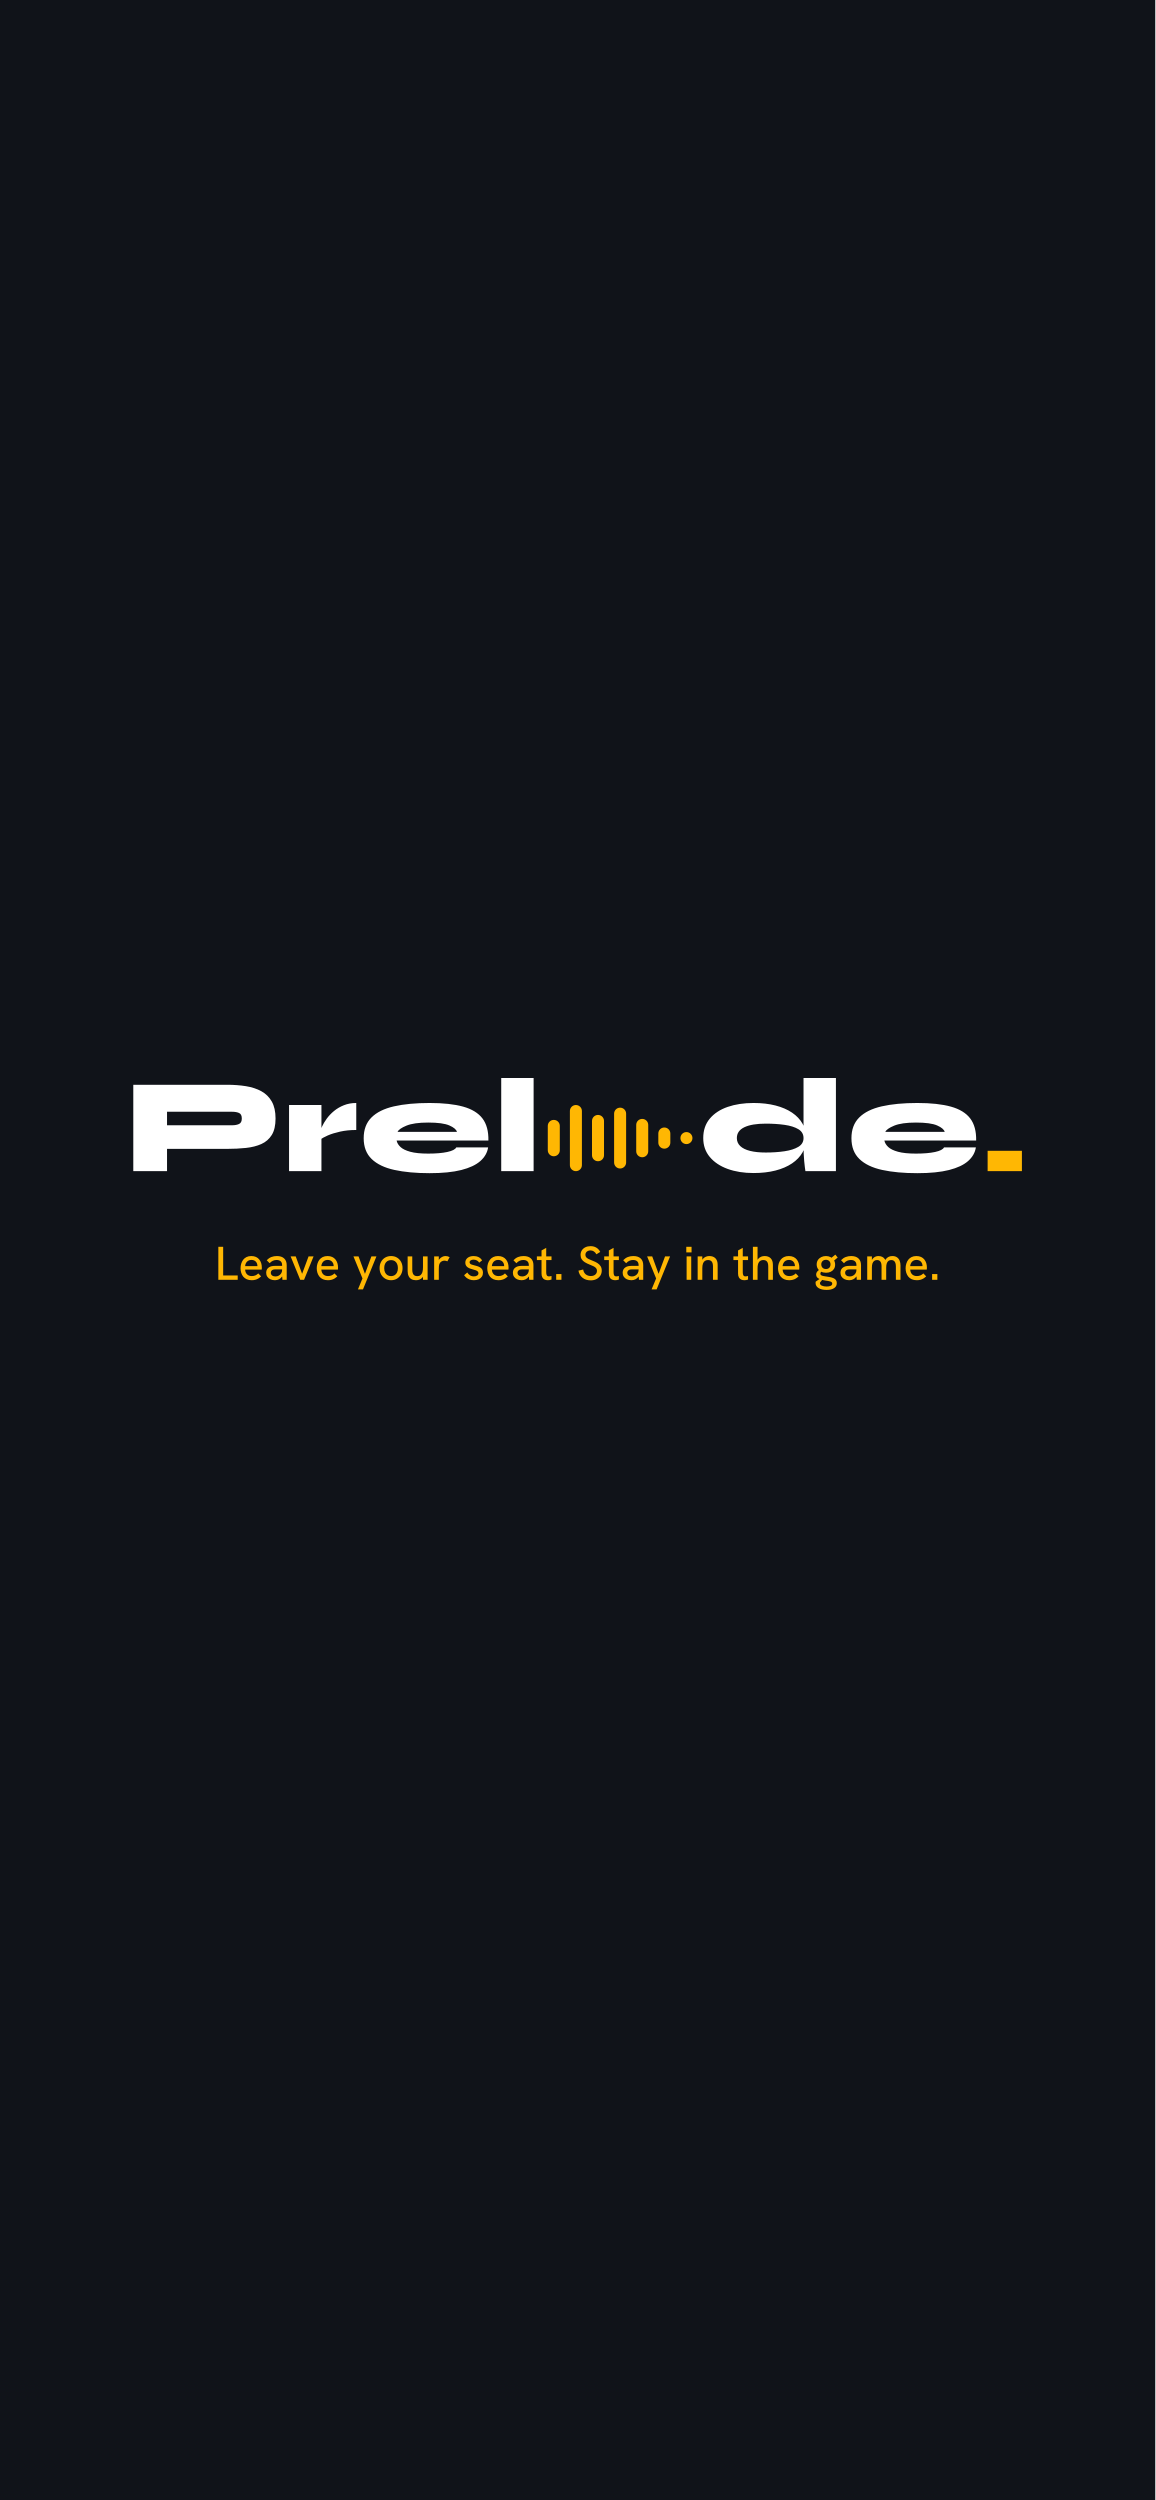
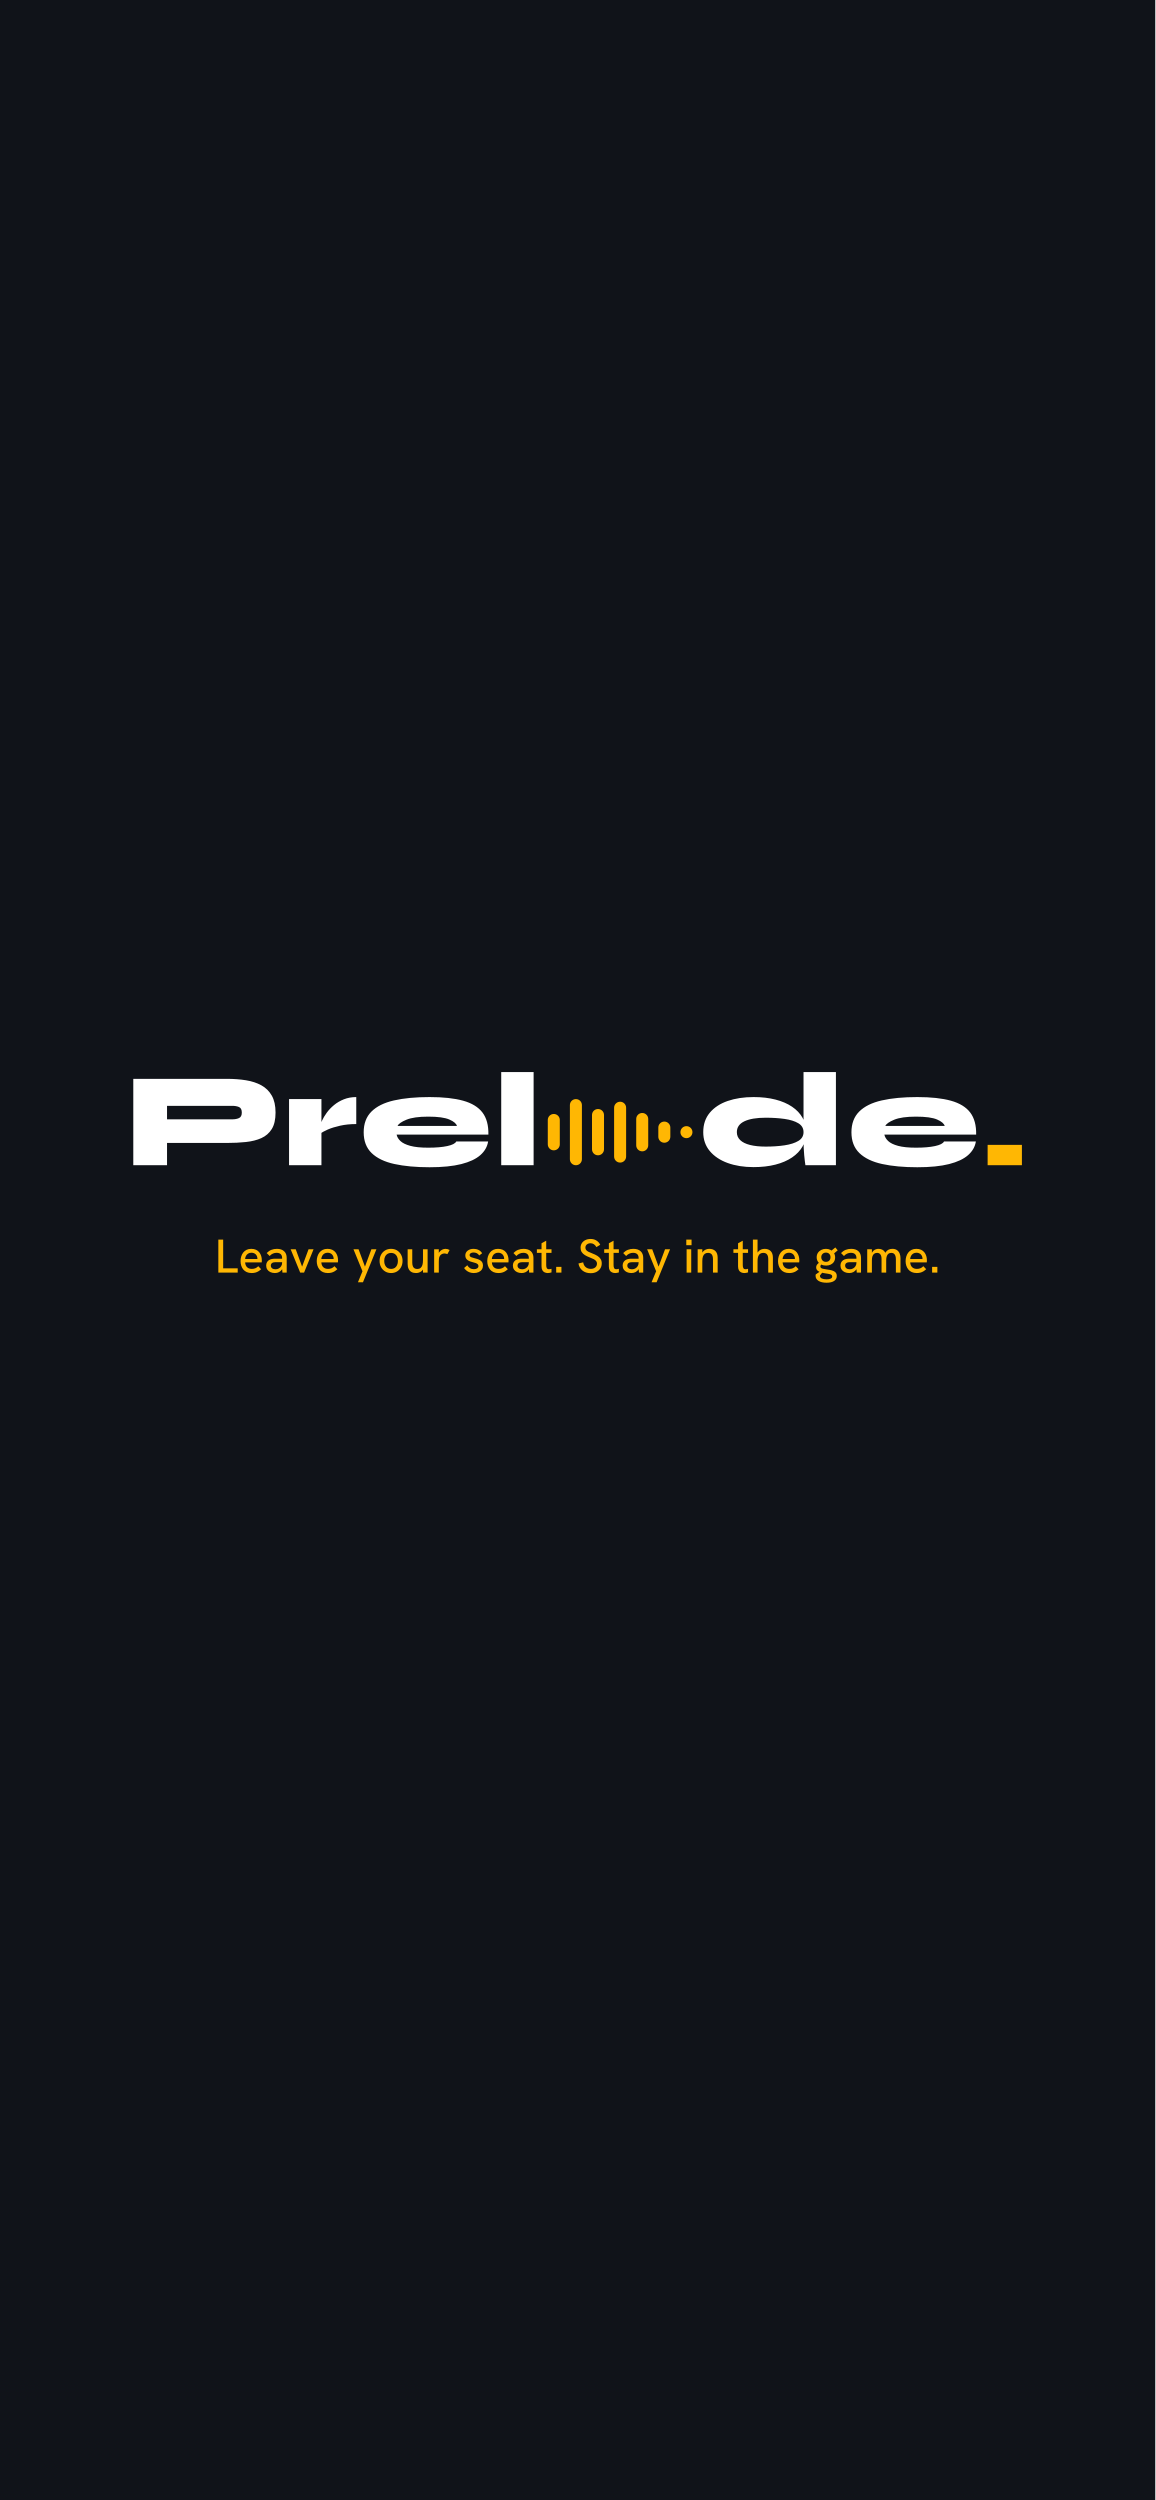
<svg xmlns="http://www.w3.org/2000/svg" viewBox="0 0 390.00 844.00" width="390" height="844" role="img" aria-label="Prelude. Leave your seat. Stay in the game.">
  <rect width="390" height="844" fill="#101319" />
-   <g transform="translate(41.90 395.38) scale(0.045566)">
+   <g transform="translate(41.90 393.38) scale(0.045566)">
    <path fill="#FFFFFF" d="M302 -165V-340H801Q831 -340 851.5 -349.5Q872 -359 872 -389.98Q872 -422 851.5 -431Q831 -440 801 -440H318V0H68V-640H762Q837.37 -640 902.68 -629.5Q968 -619 1017 -592Q1066 -565 1094 -516Q1122 -467 1122 -390Q1122 -313 1094 -268Q1066 -223 1017 -201Q968 -179 902.68 -172Q837.37 -165 762 -165ZM1222 -490H1462V0H1222ZM1720 -305Q1655 -305 1601 -293Q1547 -281 1509 -264.5Q1471 -248 1452 -232L1450 -280Q1453 -301 1466 -329.5Q1479 -358 1501 -388.5Q1523 -419 1555 -445.5Q1587 -472 1628.5 -488.5Q1670 -505 1720 -505ZM2461 -176H2697Q2688 -118 2639.5 -75Q2591 -32 2498.5 -8.5Q2406 15 2263 15Q2112 15 2002.5 -9Q1893 -33 1834 -90Q1775 -147 1775 -244Q1775 -340 1832.5 -397.5Q1890 -455 1999 -480Q2108 -505 2263 -505Q2415 -505 2512 -478Q2609 -451 2655 -390.5Q2701 -330 2699 -227H2019Q2024 -201 2047.5 -179Q2071 -157 2120.5 -143.5Q2170 -130 2253 -130Q2339 -130 2394.5 -142Q2450 -154 2461 -176ZM2253 -360Q2147 -360 2091.5 -337Q2036 -314 2026 -291H2466Q2459 -317 2410 -338.5Q2361 -360 2253 -360ZM2794 -690H3034V0H2794ZM4663.8 14Q4555.8 14 4471.8 -16.5Q4387.8 -47 4339.3 -105Q4290.8 -163 4290.8 -245Q4290.8 -331 4339.3 -389Q4387.8 -447 4471.8 -476Q4555.8 -505 4663.8 -505Q4753.8 -505 4825.8 -486.5Q4897.8 -468 4948.8 -433.5Q4999.8 -399 5026.8 -351Q5053.8 -303 5053.8 -245Q5053.8 -187 5026.8 -139.5Q4999.8 -92 4948.8 -57.5Q4897.8 -23 4825.8 -4.5Q4753.8 14 4663.8 14ZM4753.8 -138Q4829.8 -138 4893.3 -147.5Q4956.8 -157 4995.3 -180Q5033.8 -203 5033.8 -245Q5033.8 -288 4995.3 -311Q4956.8 -334 4893.3 -343Q4829.8 -352 4753.8 -352Q4651.8 -352 4595.8 -325.5Q4539.8 -299 4539.8 -245Q4539.8 -210 4564.8 -186Q4589.8 -162 4637.8 -150Q4685.8 -138 4753.8 -138ZM5033.8 -690H5273.8V0H5047.8Q5043.8 -23 5038.8 -74.5Q5033.8 -126 5033.8 -190ZM6074.8 -176H6310.8Q6301.8 -118 6253.3 -75Q6204.8 -32 6112.3 -8.5Q6019.8 15 5876.8 15Q5725.8 15 5616.3 -9Q5506.8 -33 5447.8 -90Q5388.8 -147 5388.8 -244Q5388.8 -340 5446.3 -397.5Q5503.8 -455 5612.8 -480Q5721.8 -505 5876.8 -505Q6028.8 -505 6125.8 -478Q6222.8 -451 6268.8 -390.5Q6314.8 -330 6312.8 -227H5632.8Q5637.8 -201 5661.3 -179Q5684.8 -157 5734.3 -143.5Q5783.8 -130 5866.8 -130Q5952.8 -130 6008.3 -142Q6063.8 -154 6074.8 -176ZM5866.8 -360Q5760.8 -360 5705.3 -337Q5649.8 -314 5639.8 -291H6079.8Q6072.8 -317 6023.8 -338.5Q5974.8 -360 5866.8 -360Z" />
    <path fill="#FFB703" d="M3139 -335.24A44.51 44.51 0 0 1 3228.02 -335.24V-154.76A44.51 44.51 0 0 1 3139 -154.76ZM3302.8 -445.49A44.51 44.51 0 0 1 3391.82 -445.49V-44.51A44.51 44.51 0 0 1 3302.8 -44.51ZM3466.59 -371.99A44.51 44.51 0 0 1 3555.61 -371.99V-118.01A44.51 44.51 0 0 1 3466.59 -118.01ZM3630.39 -425.89A44.51 44.51 0 0 1 3719.41 -425.89V-64.11A44.51 44.51 0 0 1 3630.39 -64.11ZM3794.18 -342.59A44.51 44.51 0 0 1 3883.2 -342.59V-147.41A44.51 44.51 0 0 1 3794.18 -147.41ZM3957.98 -278.89A44.51 44.51 0 0 1 4047 -278.89V-211.11A44.51 44.51 0 0 1 3957.98 -211.11ZM4121.78 -245A44.51 44.51 0 0 1 4210.8 -245V-245A44.51 44.51 0 0 1 4121.78 -245ZM6651.8 -151V0H6397.8V-151Z" />
  </g>
-   <path fill="#FFB703" d="M73.71 432.06V420.91H75.34V430.6H80.25V432.06ZM84.97 432.2Q84.01 432.2 83.3 431.88Q82.59 431.56 82.12 431Q81.66 430.43 81.44 429.71Q81.21 428.98 81.21 428.17Q81.21 427.37 81.43 426.63Q81.65 425.89 82.09 425.3Q82.54 424.72 83.22 424.38Q83.91 424.04 84.84 424.04Q85.75 424.04 86.43 424.35Q87.1 424.66 87.53 425.21Q87.96 425.75 88.18 426.45Q88.39 427.14 88.39 427.9Q88.39 427.98 88.39 428.2Q88.38 428.42 88.35 428.61H82.76Q82.82 429.66 83.42 430.23Q84.02 430.8 85.01 430.8Q85.68 430.8 86.21 430.58Q86.74 430.36 87.19 429.9L88.15 430.9Q87.68 431.35 87.19 431.64Q86.7 431.93 86.17 432.06Q85.63 432.2 84.97 432.2ZM86.84 427.82Q86.88 427.69 86.89 427.57Q86.9 427.44 86.9 427.31Q86.9 426.95 86.77 426.59Q86.64 426.24 86.39 425.96Q86.13 425.67 85.76 425.51Q85.38 425.35 84.87 425.35Q84.22 425.35 83.76 425.64Q83.29 425.93 83.04 426.41Q82.79 426.89 82.75 427.45H87.36ZM95.35 432.06 95.24 430.61V427.11Q95.24 426.26 94.76 425.82Q94.27 425.37 93.36 425.37Q92.72 425.37 92.13 425.63Q91.55 425.89 91.03 426.46L90.04 425.45Q90.76 424.71 91.61 424.37Q92.47 424.04 93.48 424.04Q95.06 424.04 95.92 424.84Q96.79 425.65 96.79 427.11V432.06ZM92.82 432.2Q91.94 432.2 91.27 431.88Q90.6 431.57 90.23 431Q89.86 430.43 89.86 429.68Q89.86 429.02 90.13 428.55Q90.4 428.08 90.83 427.83Q91.24 427.57 91.76 427.46Q92.28 427.36 92.86 427.36H95.38V428.54H93.08Q92.76 428.54 92.42 428.59Q92.09 428.65 91.83 428.83Q91.64 428.98 91.54 429.19Q91.43 429.41 91.43 429.69Q91.43 430.26 91.85 430.59Q92.28 430.93 93 430.93Q93.62 430.93 94.12 430.65Q94.62 430.37 94.93 429.88Q95.24 429.38 95.24 428.76L95.79 429.5Q95.65 430.34 95.23 430.95Q94.82 431.56 94.2 431.88Q93.59 432.2 92.82 432.2ZM101.35 432.06 98.12 424.17H99.84L101.99 430.04L104.17 424.17H105.86L102.65 432.06ZM110.69 432.2Q109.73 432.2 109.02 431.88Q108.31 431.56 107.85 431Q107.39 430.43 107.16 429.71Q106.93 428.98 106.93 428.17Q106.93 427.37 107.16 426.63Q107.38 425.89 107.82 425.3Q108.27 424.72 108.95 424.38Q109.64 424.04 110.57 424.04Q111.48 424.04 112.15 424.35Q112.83 424.66 113.26 425.21Q113.69 425.75 113.91 426.45Q114.12 427.14 114.12 427.9Q114.12 427.98 114.11 428.2Q114.11 428.42 114.07 428.61H108.49Q108.55 429.66 109.15 430.23Q109.75 430.8 110.74 430.8Q111.4 430.8 111.94 430.58Q112.47 430.36 112.92 429.9L113.88 430.9Q113.4 431.35 112.92 431.64Q112.43 431.93 111.9 432.06Q111.36 432.2 110.69 432.2ZM112.57 427.82Q112.6 427.69 112.62 427.57Q112.63 427.44 112.63 427.31Q112.63 426.95 112.5 426.59Q112.36 426.24 112.11 425.96Q111.86 425.67 111.48 425.51Q111.11 425.35 110.6 425.35Q109.95 425.35 109.48 425.64Q109.02 425.93 108.77 426.41Q108.52 426.89 108.47 427.45H113.09ZM120.84 435.31 122.37 431.6 119.33 424.17H121.05L123.21 430.04L125.38 424.17H127.08L122.54 435.31ZM132.04 432.2Q130.92 432.2 130.04 431.68Q129.16 431.15 128.65 430.22Q128.15 429.29 128.15 428.11Q128.15 426.92 128.65 426Q129.14 425.08 130.02 424.56Q130.91 424.04 132.04 424.04Q133.16 424.04 134.03 424.56Q134.9 425.08 135.4 426Q135.9 426.92 135.9 428.11Q135.9 429.29 135.4 430.22Q134.9 431.14 134.03 431.67Q133.15 432.2 132.04 432.2ZM132.04 430.82Q132.74 430.82 133.26 430.48Q133.77 430.15 134.05 429.54Q134.33 428.93 134.33 428.11Q134.33 427.27 134.05 426.67Q133.77 426.06 133.26 425.73Q132.74 425.41 132.04 425.41Q131.32 425.41 130.79 425.74Q130.27 426.07 129.99 426.67Q129.71 427.27 129.71 428.11Q129.71 428.93 129.99 429.54Q130.27 430.15 130.79 430.48Q131.32 430.82 132.04 430.82ZM140.42 432.2Q139.53 432.2 138.9 431.84Q138.27 431.49 137.95 430.8Q137.62 430.12 137.62 429.14V424.17H139.18V428.66Q139.18 429.36 139.36 429.85Q139.53 430.34 139.91 430.59Q140.28 430.83 140.87 430.83Q141.54 430.83 141.97 430.49Q142.39 430.15 142.6 429.49Q142.8 428.82 142.8 427.83V424.17H144.36V432.06H142.8V430.37L143.12 430.43Q142.77 431.32 142.05 431.76Q141.33 432.2 140.42 432.2ZM146.57 432.06V424.17H148.14V426.3L147.8 426.36Q147.89 425.66 148.3 425.14Q148.7 424.62 149.26 424.33Q149.82 424.04 150.37 424.04Q150.75 424.04 151.09 424.12Q151.43 424.21 151.8 424.42L151.03 425.83Q150.84 425.73 150.58 425.66Q150.31 425.59 150.06 425.59Q149.7 425.59 149.35 425.73Q149 425.86 148.72 426.14Q148.44 426.43 148.28 426.9Q148.22 427.12 148.18 427.48Q148.14 427.83 148.14 428.47V432.06ZM159.98 432.2Q159.16 432.2 158.51 431.95Q157.87 431.71 157.41 431.32Q156.96 430.92 156.68 430.51L157.76 429.58Q158.06 430.13 158.63 430.52Q159.2 430.91 160 430.91Q160.7 430.91 161.11 430.61Q161.52 430.32 161.52 429.84Q161.52 429.45 161.26 429.22Q161.01 428.99 160.6 428.84Q160.18 428.69 159.68 428.57Q159.24 428.45 158.77 428.29Q158.31 428.13 157.93 427.88Q157.55 427.63 157.32 427.24Q157.09 426.85 157.09 426.27Q157.09 425.27 157.87 424.65Q158.65 424.04 159.91 424.04Q160.83 424.04 161.58 424.41Q162.33 424.79 162.76 425.52L161.77 426.27Q161.46 425.75 160.96 425.51Q160.45 425.26 159.86 425.26Q159.29 425.26 158.92 425.49Q158.54 425.72 158.54 426.12Q158.54 426.41 158.71 426.6Q158.89 426.79 159.24 426.92Q159.6 427.05 160.13 427.18Q160.62 427.29 161.13 427.45Q161.64 427.61 162.08 427.87Q162.52 428.13 162.78 428.56Q163.05 429 163.05 429.67Q163.05 430.43 162.67 431Q162.29 431.57 161.6 431.89Q160.92 432.2 159.98 432.2ZM168.26 432.2Q167.3 432.2 166.59 431.88Q165.88 431.56 165.42 431Q164.96 430.43 164.73 429.71Q164.5 428.98 164.5 428.17Q164.5 427.37 164.72 426.63Q164.95 425.89 165.39 425.3Q165.83 424.72 166.52 424.38Q167.21 424.04 168.13 424.04Q169.05 424.04 169.72 424.35Q170.39 424.66 170.83 425.21Q171.26 425.75 171.48 426.45Q171.69 427.14 171.69 427.9Q171.69 427.98 171.68 428.2Q171.67 428.42 171.64 428.61H166.06Q166.12 429.66 166.72 430.23Q167.32 430.8 168.31 430.8Q168.97 430.8 169.5 430.58Q170.04 430.36 170.48 429.9L171.44 430.9Q170.97 431.35 170.49 431.64Q170 431.93 169.46 432.06Q168.93 432.2 168.26 432.2ZM170.14 427.82Q170.17 427.69 170.18 427.57Q170.2 427.44 170.2 427.31Q170.2 426.95 170.06 426.59Q169.93 426.24 169.68 425.96Q169.43 425.67 169.05 425.51Q168.68 425.35 168.17 425.35Q167.51 425.35 167.05 425.64Q166.59 425.93 166.34 426.41Q166.09 426.89 166.04 427.45H170.66ZM178.65 432.06 178.53 430.61V427.11Q178.53 426.26 178.05 425.82Q177.57 425.37 176.66 425.37Q176.02 425.37 175.43 425.63Q174.84 425.89 174.32 426.46L173.34 425.45Q174.05 424.71 174.91 424.37Q175.76 424.04 176.77 424.04Q178.35 424.04 179.22 424.84Q180.09 425.65 180.09 427.11V432.06ZM176.12 432.2Q175.23 432.2 174.56 431.88Q173.89 431.57 173.52 431Q173.15 430.43 173.15 429.68Q173.15 429.02 173.42 428.55Q173.69 428.08 174.12 427.83Q174.53 427.57 175.05 427.46Q175.57 427.36 176.15 427.36H178.68V428.54H176.38Q176.06 428.54 175.72 428.59Q175.38 428.65 175.13 428.83Q174.94 428.98 174.83 429.19Q174.72 429.41 174.72 429.69Q174.72 430.26 175.15 430.59Q175.58 430.93 176.3 430.93Q176.91 430.93 177.42 430.65Q177.92 430.37 178.23 429.88Q178.53 429.38 178.53 428.76L179.08 429.5Q178.95 430.34 178.53 430.95Q178.11 431.56 177.5 431.88Q176.89 432.2 176.12 432.2ZM184.93 432.2Q184.35 432.2 183.86 431.98Q183.38 431.75 183.1 431.25Q182.82 430.75 182.82 429.95V422.15L184.4 421.28V429.53Q184.4 430.19 184.6 430.55Q184.81 430.91 185.35 430.91Q185.51 430.91 185.72 430.87Q185.94 430.83 186.19 430.77V431.98Q185.88 432.1 185.56 432.15Q185.24 432.2 184.93 432.2ZM181.25 425.39V424.17H186.19V425.39ZM187.77 432.06V430.12H189.54V432.06ZM199.44 432.25Q197.72 432.25 196.63 431.35Q195.53 430.46 195.29 428.97L196.88 428.58Q197.06 429.67 197.76 430.23Q198.47 430.79 199.49 430.79Q200.07 430.79 200.54 430.58Q201 430.36 201.27 429.96Q201.54 429.55 201.54 429.03Q201.54 428.5 201.24 428.14Q200.95 427.78 200.41 427.51Q199.87 427.23 199.12 426.95Q198.15 426.57 197.45 426.14Q196.75 425.71 196.37 425.11Q196 424.51 196 423.66Q196 422.8 196.42 422.13Q196.85 421.46 197.61 421.08Q198.38 420.7 199.39 420.7Q200.47 420.7 201.3 421.19Q202.14 421.68 202.64 422.65L201.35 423.45Q200.99 422.81 200.49 422.48Q199.98 422.14 199.34 422.14Q198.84 422.14 198.46 422.33Q198.07 422.52 197.85 422.85Q197.63 423.19 197.63 423.63Q197.63 424.09 197.89 424.43Q198.16 424.76 198.68 425.03Q199.21 425.3 199.98 425.59Q200.98 425.96 201.68 426.4Q202.38 426.85 202.76 427.45Q203.15 428.06 203.15 428.94Q203.15 429.9 202.68 430.65Q202.2 431.39 201.37 431.82Q200.54 432.25 199.44 432.25ZM207.67 432.2Q207.08 432.2 206.6 431.98Q206.11 431.75 205.83 431.25Q205.55 430.75 205.55 429.95V422.15L207.14 421.28V429.53Q207.14 430.19 207.34 430.55Q207.54 430.91 208.08 430.91Q208.24 430.91 208.46 430.87Q208.68 430.83 208.93 430.77V431.98Q208.61 432.1 208.29 432.15Q207.97 432.2 207.67 432.2ZM203.98 425.39V424.17H208.93V425.39ZM215.71 432.06 215.59 430.61V427.11Q215.59 426.26 215.11 425.82Q214.62 425.37 213.71 425.37Q213.08 425.37 212.49 425.63Q211.9 425.89 211.38 426.46L210.39 425.45Q211.11 424.71 211.96 424.37Q212.82 424.04 213.83 424.04Q215.41 424.04 216.28 424.84Q217.15 425.65 217.15 427.11V432.06ZM213.17 432.2Q212.29 432.2 211.62 431.88Q210.95 431.57 210.58 431Q210.21 430.43 210.21 429.68Q210.21 429.02 210.48 428.55Q210.75 428.08 211.18 427.83Q211.59 427.57 212.11 427.46Q212.63 427.36 213.21 427.36H215.73V428.54H213.43Q213.11 428.54 212.78 428.59Q212.44 428.65 212.19 428.83Q212 428.98 211.89 429.19Q211.78 429.41 211.78 429.69Q211.78 430.26 212.21 430.59Q212.63 430.93 213.35 430.93Q213.97 430.93 214.47 430.65Q214.98 430.37 215.28 429.88Q215.59 429.38 215.59 428.76L216.14 429.5Q216 430.34 215.59 430.95Q215.17 431.56 214.56 431.88Q213.94 432.2 213.17 432.2ZM219.97 435.31 221.51 431.6 218.47 424.17H220.19L222.34 430.04L224.52 424.17H226.21L221.67 435.31ZM231.8 432.06V424.17H233.36V432.06ZM231.69 422.82V420.91H233.47V422.82ZM235.53 432.06V424.17H237.1V425.89L236.78 425.98Q237 425.33 237.39 424.91Q237.78 424.48 238.32 424.26Q238.85 424.04 239.48 424.04Q240.79 424.04 241.53 424.8Q242.28 425.56 242.28 427.01V432.06H240.7V427.58Q240.7 426.45 240.29 425.92Q239.88 425.39 239.03 425.39Q238.41 425.39 237.98 425.68Q237.55 425.97 237.32 426.59Q237.1 427.21 237.1 428.18V432.06ZM251.28 432.2Q250.7 432.2 250.21 431.98Q249.73 431.75 249.45 431.25Q249.17 430.75 249.17 429.95V422.15L250.76 421.28V429.53Q250.76 430.19 250.96 430.55Q251.16 430.91 251.7 430.91Q251.86 430.91 252.08 430.87Q252.29 430.83 252.54 430.77V431.98Q252.23 432.1 251.91 432.15Q251.59 432.2 251.28 432.2ZM247.6 425.39V424.17H252.54V425.39ZM254.18 432.06V420.91H255.75V425.89L255.42 425.99Q255.64 425.35 256.04 424.91Q256.44 424.48 256.98 424.26Q257.52 424.04 258.13 424.04Q259.45 424.04 260.19 424.8Q260.93 425.56 260.93 427.01V432.06H259.36V427.58Q259.36 426.45 258.95 425.92Q258.54 425.39 257.69 425.39Q256.76 425.39 256.25 426.06Q255.75 426.72 255.75 428.18V432.06ZM266.42 432.2Q265.46 432.2 264.75 431.88Q264.04 431.56 263.58 431Q263.12 430.43 262.89 429.71Q262.66 428.98 262.66 428.17Q262.66 427.37 262.88 426.63Q263.11 425.89 263.55 425.3Q263.99 424.72 264.68 424.38Q265.37 424.04 266.29 424.04Q267.21 424.04 267.88 424.35Q268.55 424.66 268.99 425.21Q269.42 425.75 269.64 426.45Q269.85 427.14 269.85 427.9Q269.85 427.98 269.84 428.2Q269.83 428.42 269.8 428.61H264.22Q264.28 429.66 264.88 430.23Q265.48 430.8 266.47 430.8Q267.13 430.8 267.66 430.58Q268.2 430.36 268.64 429.9L269.6 430.9Q269.13 431.35 268.65 431.64Q268.16 431.93 267.62 432.06Q267.09 432.2 266.42 432.2ZM268.3 427.82Q268.33 427.69 268.34 427.57Q268.36 427.44 268.36 427.31Q268.36 426.95 268.22 426.59Q268.09 426.24 267.84 425.96Q267.59 425.67 267.21 425.51Q266.84 425.35 266.33 425.35Q265.67 425.35 265.21 425.64Q264.75 425.93 264.5 426.41Q264.25 426.89 264.2 427.45H268.82ZM279.06 435.48Q277.34 435.48 276.34 434.85Q275.34 434.23 275.34 433.12Q275.34 433.04 275.35 432.91Q275.36 432.78 275.4 432.66L277.45 431.25L277.92 431.65L276.84 432.99Q276.82 433.05 276.82 433.09Q276.82 433.13 276.82 433.18Q276.82 433.75 277.46 434.04Q278.09 434.33 279.06 434.33Q279.91 434.33 280.43 434.1Q280.96 433.86 280.96 433.36Q280.96 433.08 280.8 432.91Q280.63 432.73 280.32 432.63Q280 432.53 279.56 432.45Q279.11 432.38 278.54 432.3Q277.81 432.19 277.13 431.98Q276.44 431.77 275.99 431.37Q275.54 430.96 275.54 430.29Q275.54 429.7 275.95 429.22Q276.35 428.74 277.01 428.42L277.91 429.05Q277.4 429.16 277.18 429.41Q276.96 429.66 276.96 430.01Q276.96 430.3 277.17 430.47Q277.39 430.65 277.79 430.75Q278.19 430.85 278.75 430.92Q279.53 431.03 280.21 431.16Q280.89 431.29 281.41 431.52Q281.93 431.75 282.21 432.15Q282.5 432.54 282.5 433.17Q282.5 434.29 281.59 434.88Q280.68 435.48 279.06 435.48ZM278.88 429.68Q277.94 429.68 277.22 429.32Q276.51 428.96 276.11 428.33Q275.71 427.7 275.71 426.88Q275.71 426.03 276.12 425.39Q276.54 424.75 277.26 424.39Q277.97 424.04 278.83 424.04Q279.67 424.04 280.38 424.39Q281.08 424.75 281.51 425.4Q281.94 426.06 281.94 426.94Q281.94 427.77 281.55 428.39Q281.16 429 280.47 429.34Q279.78 429.68 278.88 429.68ZM278.84 428.42Q279.59 428.42 279.99 427.97Q280.38 427.51 280.38 426.86Q280.38 426.16 279.96 425.74Q279.54 425.31 278.84 425.31Q278.13 425.31 277.7 425.74Q277.26 426.18 277.26 426.85Q277.26 427.51 277.68 427.97Q278.1 428.42 278.84 428.42ZM281.42 425.71 280.29 424.96 282.01 423.56 282.81 424.54ZM289.24 432.06 289.13 430.61V427.11Q289.13 426.26 288.64 425.82Q288.16 425.37 287.25 425.37Q286.61 425.37 286.02 425.63Q285.43 425.89 284.92 426.46L283.93 425.45Q284.64 424.71 285.5 424.37Q286.36 424.04 287.37 424.04Q288.94 424.04 289.81 424.84Q290.68 425.65 290.68 427.11V432.06ZM286.71 432.2Q285.82 432.2 285.15 431.88Q284.48 431.57 284.11 431Q283.74 430.43 283.74 429.68Q283.74 429.02 284.01 428.55Q284.28 428.08 284.72 427.83Q285.12 427.57 285.64 427.46Q286.17 427.36 286.75 427.36H289.27V428.54H286.97Q286.65 428.54 286.31 428.59Q285.97 428.65 285.72 428.83Q285.53 428.98 285.42 429.19Q285.32 429.41 285.32 429.69Q285.32 430.26 285.74 430.59Q286.17 430.93 286.89 430.93Q287.5 430.93 288.01 430.65Q288.51 430.37 288.82 429.88Q289.13 429.38 289.13 428.76L289.68 429.5Q289.54 430.34 289.12 430.95Q288.7 431.56 288.09 431.88Q287.48 432.2 286.71 432.2ZM292.77 432.06V424.17H294.35V426.21L294.02 426.32Q294.16 425.7 294.41 425.26Q294.67 424.83 295.02 424.56Q295.36 424.29 295.76 424.16Q296.16 424.04 296.58 424.04Q297.27 424.04 297.82 424.3Q298.37 424.55 298.74 425.11Q299.11 425.66 299.25 426.55L298.35 426.73Q298.59 425.81 298.98 425.21Q299.38 424.62 299.95 424.33Q300.52 424.04 301.25 424.04Q302.24 424.04 302.84 424.48Q303.45 424.92 303.73 425.64Q304.01 426.36 304.01 427.2V432.06H302.45V427.58Q302.45 426.89 302.29 426.4Q302.12 425.91 301.79 425.65Q301.45 425.39 300.89 425.39Q300.35 425.39 299.96 425.67Q299.58 425.94 299.38 426.51Q299.18 427.07 299.18 427.91V432.06H297.61V427.49Q297.61 426.43 297.22 425.91Q296.84 425.39 296.1 425.39Q295.55 425.39 295.15 425.67Q294.76 425.96 294.55 426.51Q294.35 427.07 294.35 427.91V432.06ZM309.49 432.2Q308.53 432.2 307.82 431.88Q307.11 431.56 306.65 431Q306.19 430.43 305.96 429.71Q305.73 428.98 305.73 428.17Q305.73 427.37 305.96 426.63Q306.18 425.89 306.62 425.3Q307.07 424.72 307.75 424.38Q308.44 424.04 309.37 424.04Q310.28 424.04 310.95 424.35Q311.63 424.66 312.06 425.21Q312.49 425.75 312.71 426.45Q312.92 427.14 312.92 427.9Q312.92 427.98 312.91 428.2Q312.91 428.42 312.87 428.61H307.29Q307.35 429.66 307.95 430.23Q308.55 430.8 309.54 430.8Q310.2 430.8 310.74 430.58Q311.27 430.36 311.72 429.9L312.68 430.9Q312.2 431.35 311.72 431.64Q311.23 431.93 310.7 432.06Q310.16 432.2 309.49 432.2ZM311.37 427.82Q311.4 427.69 311.42 427.57Q311.43 427.44 311.43 427.31Q311.43 426.95 311.3 426.59Q311.16 426.24 310.91 425.96Q310.66 425.67 310.28 425.51Q309.91 425.35 309.4 425.35Q308.75 425.35 308.28 425.64Q307.82 425.93 307.57 426.41Q307.32 426.89 307.27 427.45H311.89ZM314.68 432.06V430.12H316.45V432.06Z" />
+   <path fill="#FFB703" d="M73.71 429.64V418.49H75.34V428.18H80.25V429.64ZM84.97 429.78Q84.01 429.78 83.3 429.46Q82.59 429.14 82.12 428.57Q81.66 428.01 81.44 427.28Q81.21 426.55 81.21 425.75Q81.21 424.95 81.43 424.2Q81.65 423.46 82.09 422.88Q82.54 422.3 83.22 421.95Q83.91 421.61 84.84 421.61Q85.75 421.61 86.43 421.92Q87.1 422.24 87.53 422.78Q87.96 423.33 88.18 424.02Q88.39 424.71 88.39 425.47Q88.39 425.55 88.39 425.78Q88.38 426 88.35 426.19H82.76Q82.82 427.24 83.42 427.81Q84.02 428.38 85.01 428.38Q85.68 428.38 86.21 428.16Q86.74 427.94 87.19 427.47L88.15 428.48Q87.68 428.93 87.19 429.22Q86.7 429.5 86.17 429.64Q85.63 429.78 84.97 429.78ZM86.84 425.4Q86.88 425.27 86.89 425.14Q86.9 425.01 86.9 424.89Q86.9 424.52 86.77 424.17Q86.64 423.81 86.39 423.53Q86.13 423.25 85.76 423.09Q85.38 422.92 84.87 422.92Q84.22 422.92 83.76 423.22Q83.29 423.51 83.04 423.99Q82.79 424.46 82.75 425.03H87.36ZM95.35 429.64 95.24 428.19V424.68Q95.24 423.84 94.76 423.39Q94.27 422.95 93.36 422.95Q92.72 422.95 92.13 423.21Q91.55 423.47 91.03 424.03L90.04 423.03Q90.76 422.29 91.61 421.95Q92.47 421.61 93.48 421.61Q95.06 421.61 95.92 422.42Q96.79 423.22 96.79 424.68V429.64ZM92.82 429.78Q91.94 429.78 91.27 429.46Q90.6 429.15 90.23 428.58Q89.86 428.01 89.86 427.26Q89.86 426.59 90.13 426.13Q90.4 425.66 90.83 425.4Q91.24 425.14 91.76 425.04Q92.28 424.94 92.86 424.94H95.38V426.11H93.08Q92.76 426.11 92.42 426.17Q92.09 426.23 91.83 426.41Q91.64 426.55 91.54 426.77Q91.43 426.99 91.43 427.27Q91.43 427.84 91.85 428.17Q92.28 428.51 93 428.51Q93.62 428.51 94.12 428.23Q94.62 427.95 94.93 427.45Q95.24 426.96 95.24 426.34L95.79 427.07Q95.65 427.91 95.23 428.52Q94.82 429.14 94.2 429.46Q93.59 429.78 92.82 429.78ZM101.35 429.64 98.12 421.75H99.84L101.99 427.61L104.17 421.75H105.86L102.65 429.64ZM110.69 429.78Q109.73 429.78 109.02 429.46Q108.31 429.14 107.85 428.57Q107.39 428.01 107.16 427.28Q106.93 426.55 106.93 425.75Q106.93 424.95 107.16 424.2Q107.38 423.46 107.82 422.88Q108.27 422.3 108.95 421.95Q109.64 421.61 110.57 421.61Q111.48 421.61 112.15 421.92Q112.83 422.24 113.26 422.78Q113.69 423.33 113.91 424.02Q114.12 424.71 114.12 425.47Q114.12 425.55 114.11 425.78Q114.11 426 114.07 426.19H108.49Q108.55 427.24 109.15 427.81Q109.75 428.38 110.74 428.38Q111.4 428.38 111.94 428.16Q112.47 427.94 112.92 427.47L113.88 428.48Q113.4 428.93 112.92 429.22Q112.43 429.5 111.9 429.64Q111.36 429.78 110.69 429.78ZM112.57 425.4Q112.6 425.27 112.62 425.14Q112.63 425.01 112.63 424.89Q112.63 424.52 112.5 424.17Q112.36 423.81 112.11 423.53Q111.86 423.25 111.48 423.09Q111.11 422.92 110.6 422.92Q109.95 422.92 109.48 423.22Q109.02 423.51 108.77 423.99Q108.52 424.46 108.47 425.03H113.09ZM120.84 432.89 122.37 429.18 119.33 421.75H121.05L123.21 427.61L125.38 421.75H127.08L122.54 432.89ZM132.04 429.78Q130.92 429.78 130.04 429.25Q129.16 428.73 128.65 427.8Q128.15 426.87 128.15 425.68Q128.15 424.5 128.65 423.58Q129.14 422.66 130.02 422.13Q130.91 421.61 132.04 421.61Q133.16 421.61 134.03 422.13Q134.9 422.66 135.4 423.58Q135.9 424.5 135.9 425.69Q135.9 426.87 135.4 427.79Q134.9 428.72 134.03 429.25Q133.15 429.78 132.04 429.78ZM132.04 428.39Q132.74 428.39 133.26 428.06Q133.77 427.72 134.05 427.11Q134.33 426.51 134.33 425.69Q134.33 424.85 134.05 424.24Q133.77 423.64 133.26 423.31Q132.74 422.98 132.04 422.98Q131.32 422.98 130.79 423.32Q130.27 423.65 129.99 424.25Q129.71 424.85 129.71 425.69Q129.71 426.51 129.99 427.11Q130.27 427.72 130.79 428.06Q131.32 428.39 132.04 428.39ZM140.42 429.78Q139.53 429.78 138.9 429.42Q138.27 429.06 137.95 428.38Q137.62 427.7 137.62 426.72V421.75H139.18V426.24Q139.18 426.94 139.36 427.43Q139.53 427.92 139.91 428.16Q140.28 428.41 140.87 428.41Q141.54 428.41 141.97 428.07Q142.39 427.73 142.6 427.07Q142.8 426.4 142.8 425.41V421.75H144.36V429.64H142.8V427.95L143.12 428Q142.77 428.89 142.05 429.33Q141.33 429.78 140.42 429.78ZM146.57 429.64V421.75H148.14V423.87L147.8 423.94Q147.89 423.24 148.3 422.72Q148.7 422.19 149.26 421.9Q149.82 421.61 150.37 421.61Q150.75 421.61 151.09 421.7Q151.43 421.79 151.8 422L151.03 423.4Q150.84 423.31 150.58 423.24Q150.31 423.17 150.06 423.17Q149.7 423.17 149.35 423.3Q149 423.44 148.72 423.72Q148.44 424 148.28 424.47Q148.22 424.7 148.18 425.05Q148.14 425.41 148.14 426.04V429.64ZM159.98 429.78Q159.16 429.78 158.51 429.53Q157.87 429.29 157.41 428.89Q156.96 428.5 156.68 428.08L157.76 427.15Q158.06 427.71 158.63 428.1Q159.2 428.48 160 428.48Q160.7 428.48 161.11 428.19Q161.52 427.9 161.52 427.42Q161.52 427.02 161.26 426.79Q161.01 426.56 160.6 426.41Q160.18 426.27 159.68 426.14Q159.24 426.03 158.77 425.87Q158.31 425.71 157.93 425.46Q157.55 425.21 157.32 424.82Q157.09 424.42 157.09 423.84Q157.09 422.84 157.87 422.23Q158.65 421.61 159.91 421.61Q160.83 421.61 161.58 421.99Q162.33 422.36 162.76 423.1L161.77 423.85Q161.46 423.32 160.96 423.08Q160.45 422.84 159.86 422.84Q159.29 422.84 158.92 423.07Q158.54 423.3 158.54 423.7Q158.54 423.99 158.71 424.18Q158.89 424.36 159.24 424.49Q159.6 424.63 160.13 424.75Q160.62 424.87 161.13 425.03Q161.64 425.19 162.08 425.45Q162.52 425.71 162.78 426.14Q163.05 426.57 163.05 427.25Q163.05 428 162.67 428.58Q162.29 429.15 161.6 429.46Q160.92 429.78 159.98 429.78ZM168.26 429.78Q167.3 429.78 166.59 429.46Q165.88 429.14 165.42 428.57Q164.96 428.01 164.73 427.28Q164.5 426.55 164.5 425.75Q164.5 424.95 164.72 424.2Q164.95 423.46 165.39 422.88Q165.83 422.3 166.52 421.95Q167.21 421.61 168.13 421.61Q169.05 421.61 169.72 421.92Q170.39 422.24 170.83 422.78Q171.26 423.33 171.48 424.02Q171.69 424.71 171.69 425.47Q171.69 425.55 171.68 425.78Q171.67 426 171.64 426.19H166.06Q166.12 427.24 166.72 427.81Q167.32 428.38 168.31 428.38Q168.97 428.38 169.5 428.16Q170.04 427.94 170.48 427.47L171.44 428.48Q170.97 428.93 170.49 429.22Q170 429.5 169.46 429.64Q168.93 429.78 168.26 429.78ZM170.14 425.4Q170.17 425.27 170.18 425.14Q170.2 425.01 170.2 424.89Q170.2 424.52 170.06 424.17Q169.93 423.81 169.68 423.53Q169.43 423.25 169.05 423.09Q168.68 422.92 168.17 422.92Q167.51 422.92 167.05 423.22Q166.59 423.51 166.34 423.99Q166.09 424.46 166.04 425.03H170.66ZM178.65 429.64 178.53 428.19V424.68Q178.53 423.84 178.05 423.39Q177.57 422.95 176.66 422.95Q176.02 422.95 175.43 423.21Q174.84 423.47 174.32 424.03L173.34 423.03Q174.05 422.29 174.91 421.95Q175.76 421.61 176.77 421.61Q178.35 421.61 179.22 422.42Q180.09 423.22 180.09 424.68V429.64ZM176.12 429.78Q175.23 429.78 174.56 429.46Q173.89 429.15 173.52 428.58Q173.15 428.01 173.15 427.26Q173.15 426.59 173.42 426.13Q173.69 425.66 174.12 425.4Q174.53 425.14 175.05 425.04Q175.57 424.94 176.15 424.94H178.68V426.11H176.38Q176.06 426.11 175.72 426.17Q175.38 426.23 175.13 426.41Q174.94 426.55 174.83 426.77Q174.72 426.99 174.72 427.27Q174.72 427.84 175.15 428.17Q175.58 428.51 176.3 428.51Q176.91 428.51 177.42 428.23Q177.92 427.95 178.23 427.45Q178.53 426.96 178.53 426.34L179.08 427.07Q178.95 427.91 178.53 428.52Q178.11 429.14 177.5 429.46Q176.89 429.78 176.12 429.78ZM184.93 429.78Q184.35 429.78 183.86 429.55Q183.38 429.33 183.1 428.83Q182.82 428.33 182.82 427.52V419.73L184.4 418.86V427.1Q184.4 427.77 184.6 428.13Q184.81 428.49 185.35 428.49Q185.51 428.49 185.72 428.45Q185.94 428.41 186.19 428.35V429.56Q185.88 429.67 185.56 429.72Q185.24 429.78 184.93 429.78ZM181.25 422.97V421.75H186.19V422.97ZM187.77 429.64V427.7H189.54V429.64ZM199.44 429.83Q197.72 429.83 196.63 428.93Q195.53 428.03 195.29 426.55L196.88 426.16Q197.06 427.25 197.76 427.81Q198.47 428.37 199.49 428.37Q200.07 428.37 200.54 428.15Q201 427.94 201.27 427.53Q201.54 427.13 201.54 426.61Q201.54 426.07 201.24 425.72Q200.95 425.36 200.41 425.08Q199.87 424.81 199.12 424.52Q198.15 424.15 197.45 423.72Q196.75 423.28 196.37 422.68Q196 422.09 196 421.24Q196 420.37 196.42 419.71Q196.85 419.04 197.61 418.66Q198.38 418.27 199.39 418.27Q200.47 418.27 201.3 418.77Q202.14 419.26 202.64 420.23L201.35 421.02Q200.99 420.39 200.49 420.05Q199.98 419.72 199.34 419.72Q198.84 419.72 198.46 419.91Q198.07 420.1 197.85 420.43Q197.63 420.76 197.63 421.2Q197.63 421.67 197.89 422Q198.16 422.34 198.68 422.61Q199.21 422.87 199.98 423.16Q200.98 423.54 201.68 423.98Q202.38 424.42 202.76 425.03Q203.15 425.63 203.15 426.51Q203.15 427.47 202.68 428.22Q202.2 428.97 201.37 429.4Q200.54 429.83 199.44 429.83ZM207.67 429.78Q207.08 429.78 206.6 429.55Q206.11 429.33 205.83 428.83Q205.55 428.33 205.55 427.52V419.73L207.14 418.86V427.1Q207.14 427.77 207.34 428.13Q207.54 428.49 208.08 428.49Q208.24 428.49 208.46 428.45Q208.68 428.41 208.93 428.35V429.56Q208.61 429.67 208.29 429.72Q207.97 429.78 207.67 429.78ZM203.98 422.97V421.75H208.93V422.97ZM215.71 429.64 215.59 428.19V424.68Q215.59 423.84 215.11 423.39Q214.62 422.95 213.71 422.95Q213.08 422.95 212.49 423.21Q211.9 423.47 211.38 424.03L210.39 423.03Q211.11 422.29 211.96 421.95Q212.82 421.61 213.83 421.61Q215.41 421.61 216.28 422.42Q217.15 423.22 217.15 424.68V429.64ZM213.17 429.78Q212.29 429.78 211.62 429.46Q210.95 429.15 210.58 428.58Q210.21 428.01 210.21 427.26Q210.21 426.59 210.48 426.13Q210.75 425.66 211.18 425.4Q211.59 425.14 212.11 425.04Q212.63 424.94 213.21 424.94H215.73V426.11H213.43Q213.11 426.11 212.78 426.17Q212.44 426.23 212.19 426.41Q212 426.55 211.89 426.77Q211.78 426.99 211.78 427.27Q211.78 427.84 212.21 428.17Q212.63 428.51 213.35 428.51Q213.97 428.51 214.47 428.23Q214.98 427.95 215.28 427.45Q215.59 426.96 215.59 426.34L216.14 427.07Q216 427.91 215.59 428.52Q215.17 429.14 214.56 429.46Q213.94 429.78 213.17 429.78ZM219.97 432.89 221.51 429.18 218.47 421.75H220.19L222.34 427.61L224.52 421.75H226.21L221.67 432.89ZM231.8 429.64V421.75H233.36V429.64ZM231.69 420.39V418.49H233.47V420.39ZM235.53 429.64V421.75H237.1V423.47L236.78 423.55Q237 422.91 237.39 422.48Q237.78 422.05 238.32 421.83Q238.85 421.61 239.48 421.61Q240.79 421.61 241.53 422.37Q242.28 423.13 242.28 424.58V429.64H240.7V425.16Q240.7 424.03 240.29 423.5Q239.88 422.97 239.03 422.97Q238.41 422.97 237.98 423.26Q237.55 423.55 237.32 424.17Q237.1 424.79 237.1 425.75V429.64ZM251.28 429.78Q250.7 429.78 250.21 429.55Q249.73 429.33 249.45 428.83Q249.17 428.33 249.17 427.52V419.73L250.76 418.86V427.1Q250.76 427.77 250.96 428.13Q251.16 428.49 251.7 428.49Q251.86 428.49 252.08 428.45Q252.29 428.41 252.54 428.35V429.56Q252.23 429.67 251.91 429.72Q251.59 429.78 251.28 429.78ZM247.6 422.97V421.75H252.54V422.97ZM254.18 429.64V418.49H255.75V423.47L255.42 423.57Q255.64 422.92 256.04 422.49Q256.44 422.05 256.98 421.83Q257.52 421.61 258.13 421.61Q259.45 421.61 260.19 422.37Q260.93 423.13 260.93 424.58V429.64H259.36V425.16Q259.36 424.03 258.95 423.5Q258.54 422.97 257.69 422.97Q256.76 422.97 256.25 423.63Q255.75 424.3 255.75 425.75V429.64ZM266.42 429.78Q265.46 429.78 264.75 429.46Q264.04 429.14 263.58 428.57Q263.12 428.01 262.89 427.28Q262.66 426.55 262.66 425.75Q262.66 424.95 262.88 424.2Q263.11 423.46 263.55 422.88Q263.99 422.3 264.68 421.95Q265.37 421.61 266.29 421.61Q267.21 421.61 267.88 421.92Q268.55 422.24 268.99 422.78Q269.42 423.33 269.64 424.02Q269.85 424.71 269.85 425.47Q269.85 425.55 269.84 425.78Q269.83 426 269.8 426.19H264.22Q264.28 427.24 264.88 427.81Q265.48 428.38 266.47 428.38Q267.13 428.38 267.66 428.16Q268.2 427.94 268.64 427.47L269.6 428.48Q269.13 428.93 268.65 429.22Q268.16 429.5 267.62 429.64Q267.09 429.78 266.42 429.78ZM268.3 425.4Q268.33 425.27 268.34 425.14Q268.36 425.01 268.36 424.89Q268.36 424.52 268.22 424.17Q268.09 423.81 267.84 423.53Q267.59 423.25 267.21 423.09Q266.84 422.92 266.33 422.92Q265.67 422.92 265.21 423.22Q264.75 423.51 264.5 423.99Q264.25 424.46 264.2 425.03H268.82ZM279.06 433.05Q277.34 433.05 276.34 432.43Q275.34 431.8 275.34 430.7Q275.34 430.61 275.35 430.48Q275.36 430.35 275.4 430.24L277.45 428.83L277.92 429.23L276.84 430.57Q276.82 430.62 276.82 430.67Q276.82 430.71 276.82 430.75Q276.82 431.33 277.46 431.62Q278.09 431.9 279.06 431.9Q279.91 431.9 280.43 431.67Q280.96 431.44 280.96 430.94Q280.96 430.66 280.8 430.48Q280.63 430.31 280.32 430.2Q280 430.1 279.56 430.03Q279.11 429.95 278.54 429.87Q277.81 429.77 277.13 429.56Q276.44 429.35 275.99 428.94Q275.54 428.53 275.54 427.86Q275.54 427.28 275.95 426.8Q276.35 426.31 277.01 426L277.91 426.63Q277.4 426.74 277.18 426.99Q276.96 427.24 276.96 427.58Q276.96 427.87 277.17 428.05Q277.39 428.23 277.79 428.33Q278.19 428.42 278.75 428.5Q279.53 428.61 280.21 428.74Q280.89 428.86 281.41 429.1Q281.93 429.33 282.21 429.72Q282.5 430.12 282.5 430.75Q282.5 431.86 281.59 432.46Q280.68 433.05 279.06 433.05ZM278.88 427.26Q277.94 427.26 277.22 426.9Q276.51 426.54 276.11 425.91Q275.71 425.27 275.71 424.46Q275.71 423.61 276.12 422.97Q276.54 422.33 277.26 421.97Q277.97 421.61 278.83 421.61Q279.67 421.61 280.38 421.97Q281.08 422.33 281.51 422.98Q281.94 423.63 281.94 424.51Q281.94 425.34 281.55 425.96Q281.16 426.58 280.47 426.92Q279.78 427.26 278.88 427.26ZM278.84 426Q279.59 426 279.99 425.54Q280.38 425.09 280.38 424.43Q280.38 423.74 279.96 423.31Q279.54 422.88 278.84 422.88Q278.13 422.88 277.7 423.32Q277.26 423.75 277.26 424.42Q277.26 425.09 277.68 425.54Q278.1 426 278.84 426ZM281.42 423.29 280.29 422.54 282.01 421.14 282.81 422.11ZM289.24 429.64 289.13 428.19V424.68Q289.13 423.84 288.64 423.39Q288.16 422.95 287.25 422.95Q286.61 422.95 286.02 423.21Q285.43 423.47 284.92 424.03L283.93 423.03Q284.64 422.29 285.5 421.95Q286.36 421.61 287.37 421.61Q288.94 421.61 289.81 422.42Q290.68 423.22 290.68 424.68V429.64ZM286.71 429.78Q285.82 429.78 285.15 429.46Q284.48 429.15 284.11 428.58Q283.74 428.01 283.74 427.26Q283.74 426.59 284.01 426.13Q284.28 425.66 284.72 425.4Q285.12 425.14 285.64 425.04Q286.17 424.94 286.75 424.94H289.27V426.11H286.97Q286.65 426.11 286.31 426.17Q285.97 426.23 285.72 426.41Q285.53 426.55 285.42 426.77Q285.32 426.99 285.32 427.27Q285.32 427.84 285.74 428.17Q286.17 428.51 286.89 428.51Q287.5 428.51 288.01 428.23Q288.51 427.95 288.82 427.45Q289.13 426.96 289.13 426.34L289.68 427.07Q289.54 427.91 289.12 428.52Q288.7 429.14 288.09 429.46Q287.48 429.78 286.71 429.78ZM292.77 429.64V421.75H294.35V423.79L294.02 423.9Q294.16 423.28 294.41 422.84Q294.67 422.4 295.02 422.13Q295.36 421.86 295.76 421.74Q296.16 421.61 296.58 421.61Q297.27 421.61 297.82 421.87Q298.37 422.13 298.74 422.68Q299.11 423.24 299.25 424.13L298.35 424.3Q298.59 423.39 298.98 422.79Q299.38 422.19 299.95 421.9Q300.52 421.61 301.25 421.61Q302.24 421.61 302.84 422.05Q303.45 422.5 303.73 423.21Q304.01 423.93 304.01 424.78V429.64H302.45V425.15Q302.45 424.46 302.29 423.98Q302.12 423.49 301.79 423.23Q301.45 422.97 300.89 422.97Q300.35 422.97 299.96 423.24Q299.58 423.52 299.38 424.08Q299.18 424.64 299.18 425.48V429.64H297.61V425.07Q297.61 424.01 297.22 423.49Q296.84 422.97 296.1 422.97Q295.55 422.97 295.15 423.25Q294.76 423.53 294.55 424.09Q294.35 424.64 294.35 425.48V429.64ZM309.49 429.78Q308.53 429.78 307.82 429.46Q307.11 429.14 306.65 428.57Q306.19 428.01 305.96 427.28Q305.73 426.55 305.73 425.75Q305.73 424.95 305.96 424.2Q306.18 423.46 306.62 422.88Q307.07 422.3 307.75 421.95Q308.44 421.61 309.37 421.61Q310.28 421.61 310.95 421.92Q311.63 422.24 312.06 422.78Q312.49 423.33 312.71 424.02Q312.92 424.71 312.92 425.47Q312.92 425.55 312.91 425.78Q312.91 426 312.87 426.19H307.29Q307.35 427.24 307.95 427.81Q308.55 428.38 309.54 428.38Q310.2 428.38 310.74 428.16Q311.27 427.94 311.72 427.47L312.68 428.48Q312.2 428.93 311.72 429.22Q311.23 429.5 310.7 429.64Q310.16 429.78 309.49 429.78ZM311.37 425.4Q311.4 425.27 311.42 425.14Q311.43 425.01 311.43 424.89Q311.43 424.52 311.3 424.17Q311.16 423.81 310.91 423.53Q310.66 423.25 310.28 423.09Q309.91 422.92 309.4 422.92Q308.75 422.92 308.28 423.22Q307.82 423.51 307.57 423.99Q307.32 424.46 307.27 425.03H311.89ZM314.68 429.64V427.7H316.45V429.64Z" />
</svg>
